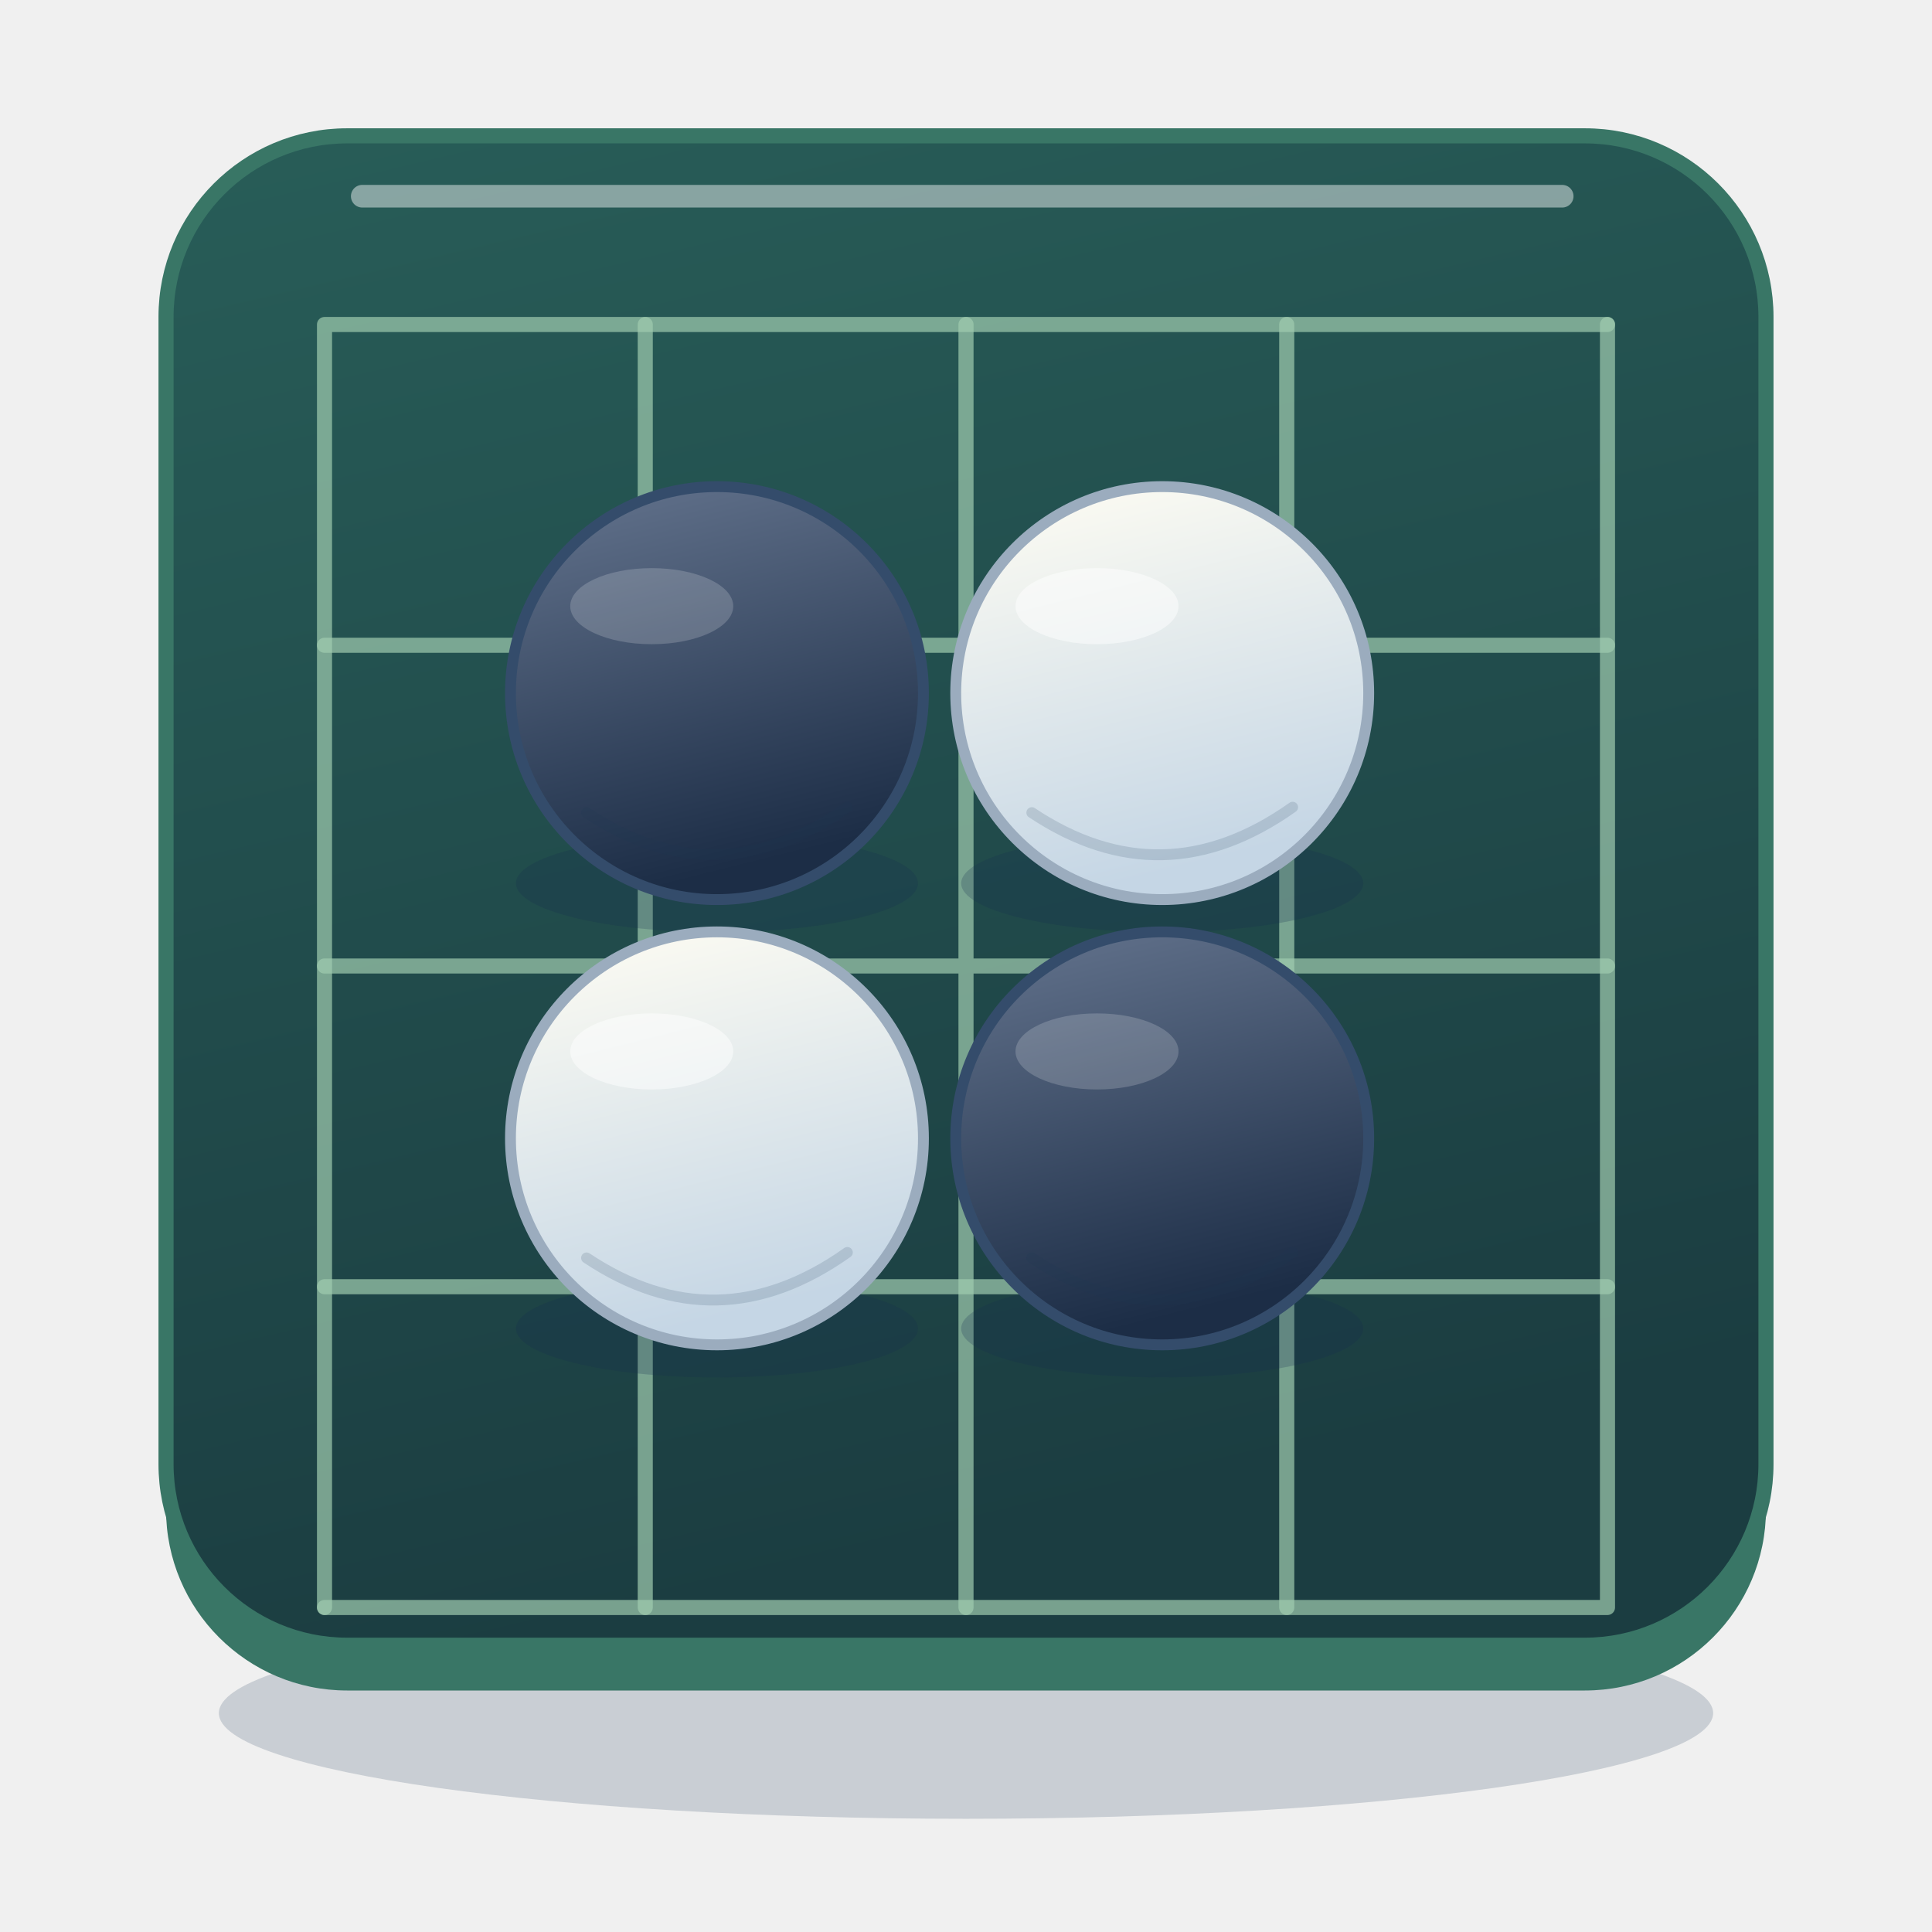
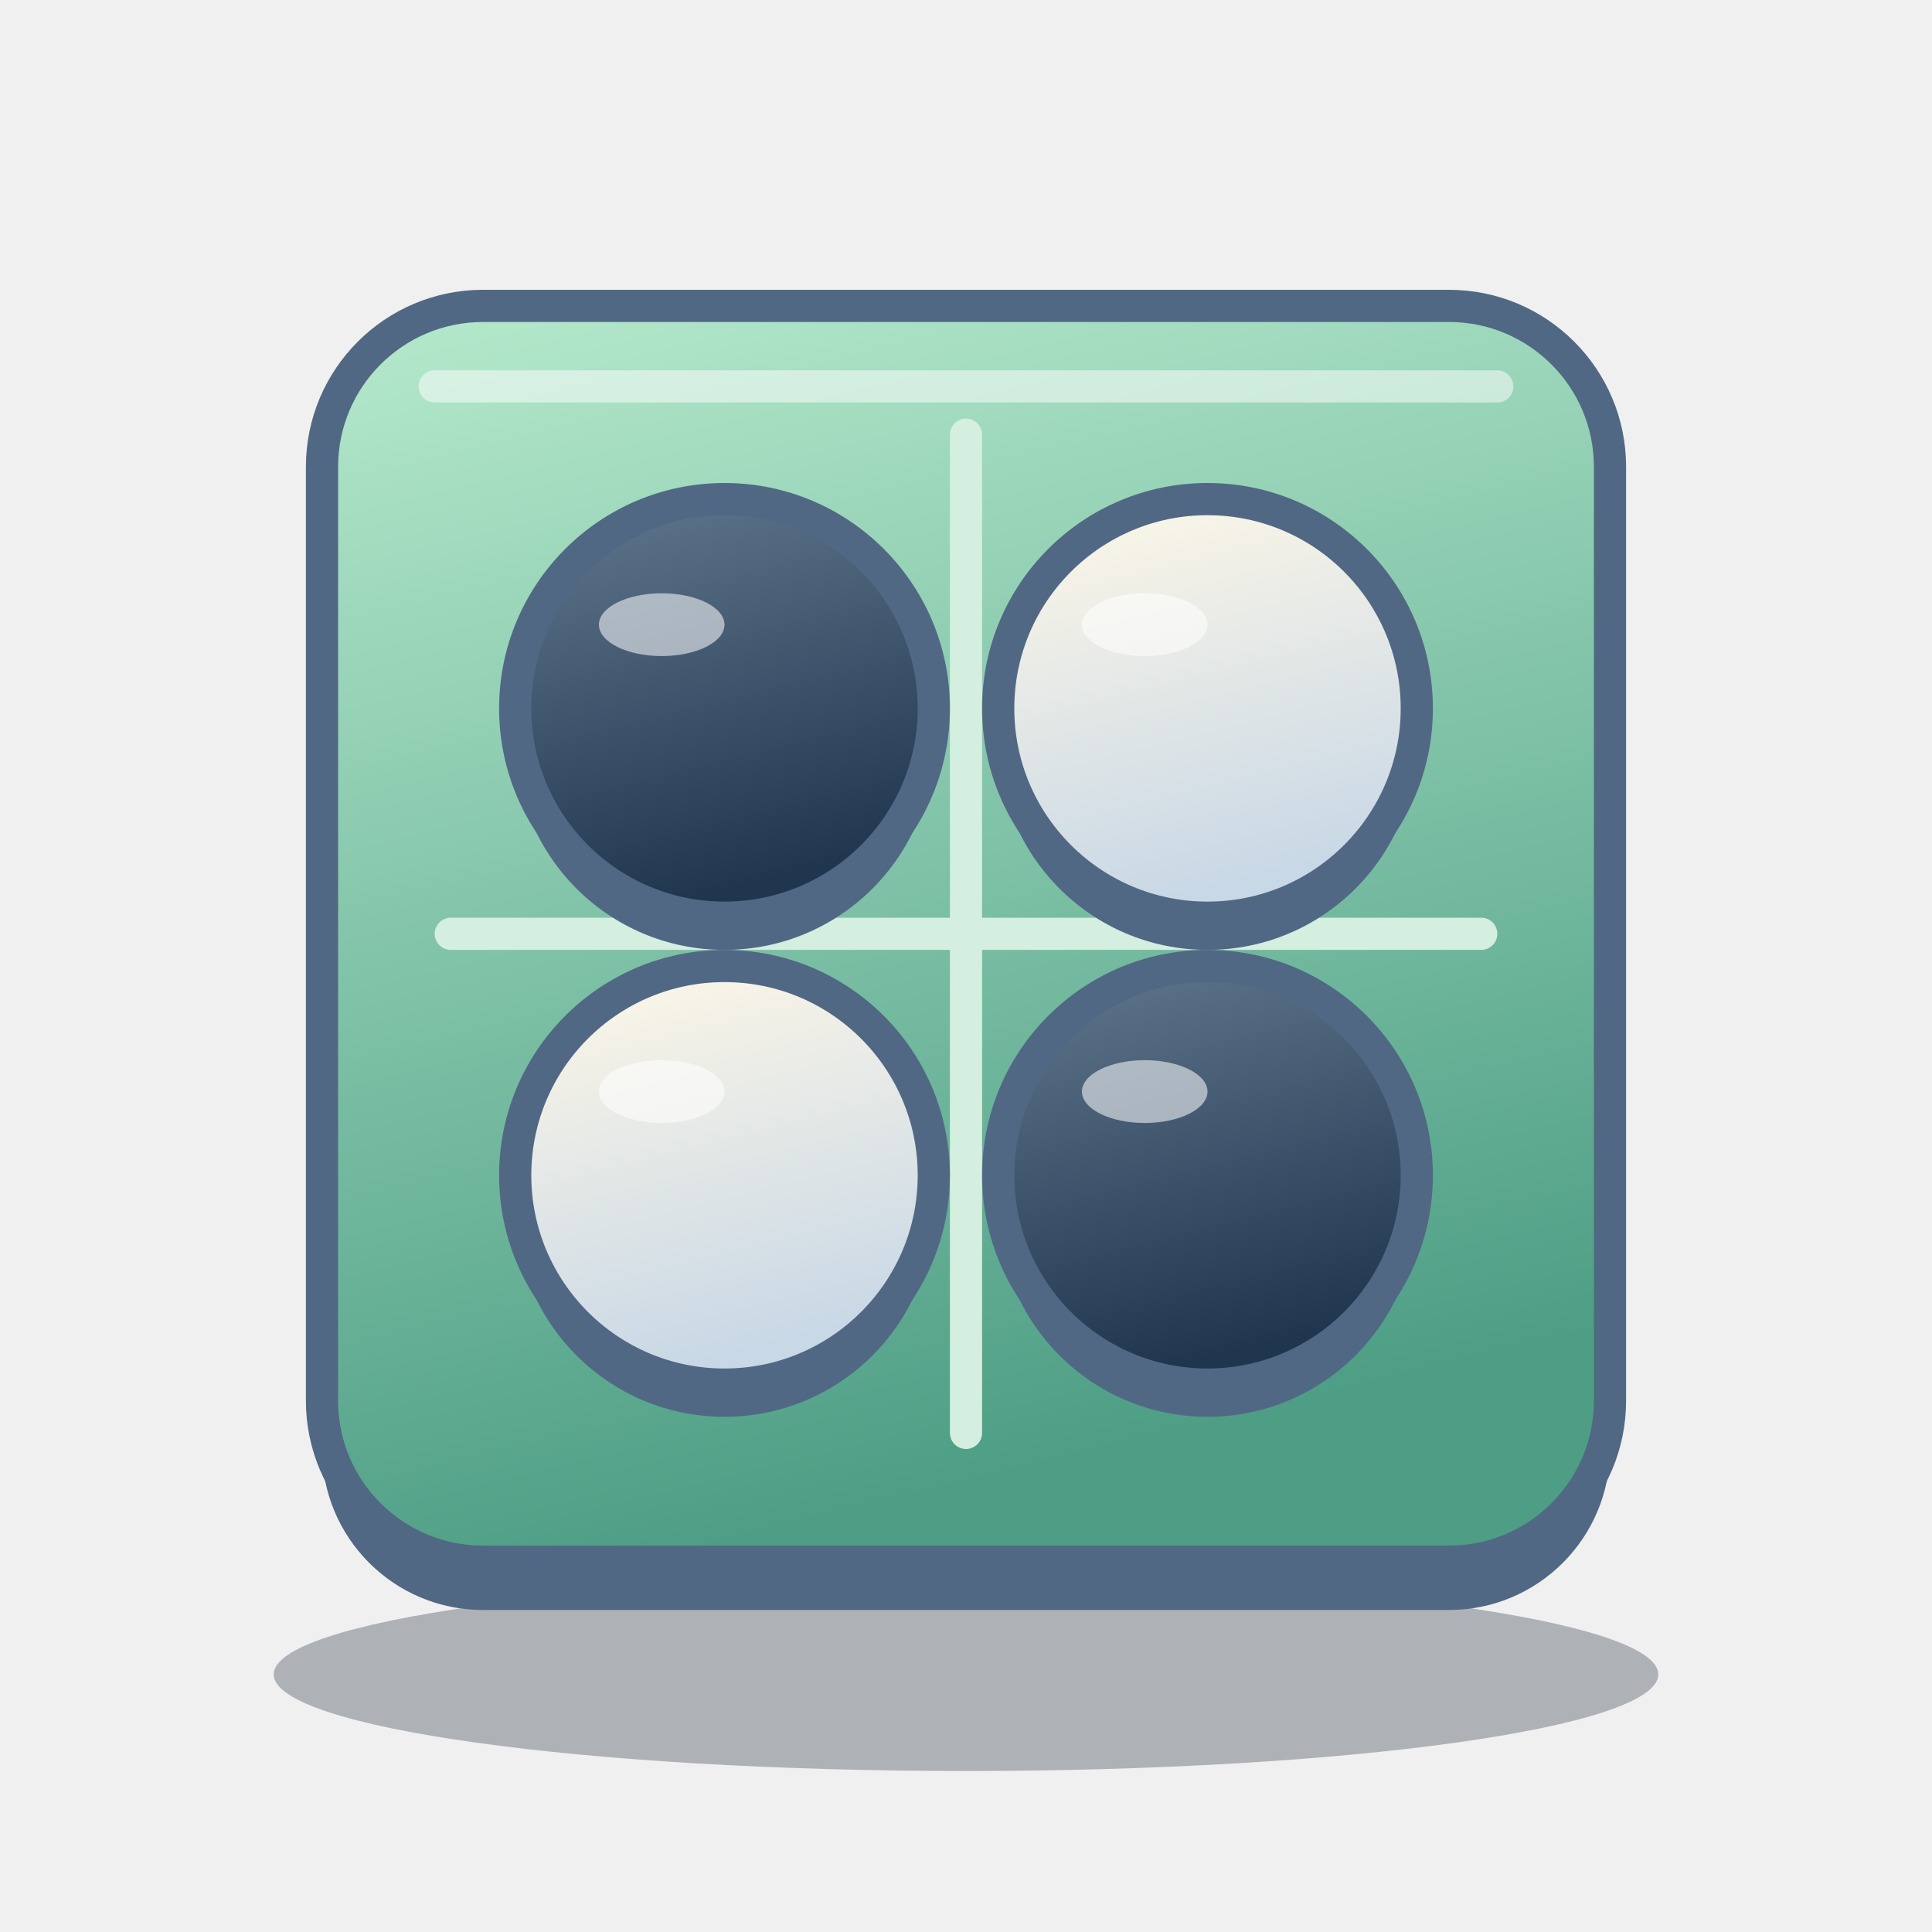
- <svg xmlns="http://www.w3.org/2000/svg" width="256" height="256" viewBox="0 0 256 256">
+ <svg xmlns="http://www.w3.org/2000/svg" width="120" height="120" viewBox="0 0 120 120">
  <defs>
    <linearGradient id="paper" x1="0" y1="0" x2=".25" y2="1">
-       <stop offset="0" stop-color="#253751" />
-       <stop offset="1" stop-color="#1B2C43" />
+       <stop stop-color="#30445F" />
+       <stop offset="1" stop-color="#1C2B42" />
+     </linearGradient>
+     <linearGradient id="blue" x1="0" y1="0" x2=".25" y2="1">
+       <stop stop-color="#9AD2F7" />
+       <stop offset="1" stop-color="#397ACB" />
+     </linearGradient>
+     <linearGradient id="coral" x1="0" y1="0" x2=".25" y2="1">
+       <stop stop-color="#FFC0A5" />
+       <stop offset="1" stop-color="#CF645F" />
+     </linearGradient>
+     <linearGradient id="gold" x1="0" y1="0" x2=".25" y2="1">
+       <stop stop-color="#FFE7AD" />
+       <stop offset="1" stop-color="#D7A04A" />
+     </linearGradient>
+     <linearGradient id="mint" x1="0" y1="0" x2=".25" y2="1">
+       <stop stop-color="#B7EACD" />
+       <stop offset="1" stop-color="#4D9E85" />
+     </linearGradient>
+     <linearGradient id="violet" x1="0" y1="0" x2=".25" y2="1">
+       <stop stop-color="#DCD2FA" />
+       <stop offset="1" stop-color="#8470C2" />
+     </linearGradient>
+     <linearGradient id="cyan" x1="0" y1="0" x2=".25" y2="1">
+       <stop stop-color="#B8EDF1" />
+       <stop offset="1" stop-color="#4AA3BF" />
    </linearGradient>
    <linearGradient id="wood" x1="0" y1="0" x2=".25" y2="1">
-       <stop offset="0" stop-color="#96704E" />
-       <stop offset="1" stop-color="#674D39" />
+       <stop stop-color="#9F7754" />
+       <stop offset="1" stop-color="#6C4F3C" />
    </linearGradient>
-     <linearGradient id="blue" x1="0" y1="0" x2=".25" y2="1">
-       <stop offset="0" stop-color="#7BBFF3" />
-       <stop offset="1" stop-color="#3974CD" />
+     <linearGradient id="metal" x1="0" y1="0" x2=".25" y2="1">
+       <stop stop-color="#DBEAF2" />
+       <stop offset="1" stop-color="#6386A8" />
    </linearGradient>
-     <linearGradient id="coral" x1="0" y1="0" x2=".25" y2="1">
-       <stop offset="0" stop-color="#FFB79B" />
-       <stop offset="1" stop-color="#D36663" />
+     <linearGradient id="ink" x1="0" y1="0" x2=".25" y2="1">
+       <stop stop-color="#62788E" />
+       <stop offset="1" stop-color="#20364F" />
    </linearGradient>
-     <linearGradient id="gold" x1="0" y1="0" x2=".25" y2="1">
-       <stop offset="0" stop-color="#FFE3A0" />
-       <stop offset="1" stop-color="#D69A4B" />
-     </linearGradient>
-     <linearGradient id="mint" x1="0" y1="0" x2=".25" y2="1">
-       <stop offset="0" stop-color="#AAE2C9" />
-       <stop offset="1" stop-color="#58A891" />
-     </linearGradient>
-     <linearGradient id="violet" x1="0" y1="0" x2=".25" y2="1">
-       <stop offset="0" stop-color="#CBC0F6" />
-       <stop offset="1" stop-color="#8574C2" />
-     </linearGradient>
-     <linearGradient id="darkstone" x1="0" y1="0" x2=".25" y2="1">
-       <stop offset="0" stop-color="#64748E" />
-       <stop offset="1" stop-color="#1C2D46" />
-     </linearGradient>
-     <linearGradient id="whitestone" x1="0" y1="0" x2=".25" y2="1">
-       <stop offset="0" stop-color="#FFFDF3" />
-       <stop offset="1" stop-color="#C5D6E5" />
-     </linearGradient>
-     <linearGradient id="jade" x1="0" y1="0" x2=".25" y2="1">
-       <stop offset="0" stop-color="#285D58" />
-       <stop offset="1" stop-color="#1B3D41" />
-     </linearGradient>
-     <linearGradient id="night" x1="0" y1="0" x2=".25" y2="1">
-       <stop offset="0" stop-color="#365983" />
-       <stop offset="1" stop-color="#182C49" />
-     </linearGradient>
-     <linearGradient id="glow" x1="0" y1="0" x2=".25" y2="1">
-       <stop offset="0" stop-color="#FFF5CA" />
-       <stop offset="1" stop-color="#F1C16D" />
-     </linearGradient>
-     <linearGradient id="tile" x1="0" y1="0" x2=".25" y2="1">
-       <stop offset="0" stop-color="#304D70" />
-       <stop offset="1" stop-color="#1D314B" />
+     <linearGradient id="ivory" x1="0" y1="0" x2=".25" y2="1">
+       <stop stop-color="#FFF8E7" />
+       <stop offset="1" stop-color="#C9D8E6" />
    </linearGradient>
  </defs>
-   <ellipse cx="128" cy="227" rx="99" ry="14" fill="#183251" opacity="0.18" />
-   <g transform="translate(19 16) scale(1) rotate(0)">
-     <rect x="3" y="8" width="212" height="200" rx="24" fill="#397666" stroke="none" stroke-width="2" />
-     <rect x="3" y="2" width="212" height="200" rx="24" fill="url(#jade)" stroke="#397666" stroke-width="2" />
-     <path d="M29 10H188" fill="none" stroke="#FFFFFF" stroke-width="3" opacity="0.45" stroke-linecap="round" stroke-linejoin="round" />
-   </g>
-   <path d="M43 43H213M43 43V213" fill="none" stroke="#A0CCAF" stroke-width="2" opacity="0.7" stroke-linecap="round" stroke-linejoin="round" />
-   <path d="M43 85.5H213M85.5 43V213" fill="none" stroke="#A0CCAF" stroke-width="2" opacity="0.7" stroke-linecap="round" stroke-linejoin="round" />
-   <path d="M43 128H213M128 43V213" fill="none" stroke="#A0CCAF" stroke-width="2" opacity="0.7" stroke-linecap="round" stroke-linejoin="round" />
-   <path d="M43 170.5H213M170.5 43V213" fill="none" stroke="#A0CCAF" stroke-width="2" opacity="0.7" stroke-linecap="round" stroke-linejoin="round" />
-   <path d="M43 213H213M213 43V213" fill="none" stroke="#A0CCAF" stroke-width="2" opacity="0.7" stroke-linecap="round" stroke-linejoin="round" />
-   <g transform="translate(59 58) scale(0.72) rotate(0)">
-     <ellipse cx="50" cy="82" rx="37" ry="9" fill="#132B4C" opacity="0.22" />
-     <circle cx="50" cy="47" r="38" fill="url(#darkstone)" stroke="#344C6B" stroke-width="2" />
-     <ellipse cx="38" cy="31" rx="15" ry="7" fill="#FFFFFF" opacity="0.18" />
-     <path d="M26 69Q50 85 74 68" fill="none" stroke="#183352" stroke-width="2" opacity="0.15" stroke-linecap="round" stroke-linejoin="round" />
-   </g>
-   <g transform="translate(118 58) scale(0.72) rotate(0)">
-     <ellipse cx="50" cy="82" rx="37" ry="9" fill="#132B4C" opacity="0.22" />
-     <circle cx="50" cy="47" r="38" fill="url(#whitestone)" stroke="#9BACBE" stroke-width="2" />
-     <ellipse cx="38" cy="31" rx="15" ry="7" fill="#FFFFFF" opacity="0.48" />
-     <path d="M26 69Q50 85 74 68" fill="none" stroke="#183352" stroke-width="2" opacity="0.15" stroke-linecap="round" stroke-linejoin="round" />
-   </g>
-   <g transform="translate(59 117) scale(0.72) rotate(0)">
-     <ellipse cx="50" cy="82" rx="37" ry="9" fill="#132B4C" opacity="0.22" />
-     <circle cx="50" cy="47" r="38" fill="url(#whitestone)" stroke="#9BACBE" stroke-width="2" />
-     <ellipse cx="38" cy="31" rx="15" ry="7" fill="#FFFFFF" opacity="0.48" />
-     <path d="M26 69Q50 85 74 68" fill="none" stroke="#183352" stroke-width="2" opacity="0.15" stroke-linecap="round" stroke-linejoin="round" />
-   </g>
-   <g transform="translate(118 117) scale(0.72) rotate(0)">
-     <ellipse cx="50" cy="82" rx="37" ry="9" fill="#132B4C" opacity="0.22" />
-     <circle cx="50" cy="47" r="38" fill="url(#darkstone)" stroke="#344C6B" stroke-width="2" />
-     <ellipse cx="38" cy="31" rx="15" ry="7" fill="#FFFFFF" opacity="0.18" />
-     <path d="M26 69Q50 85 74 68" fill="none" stroke="#183352" stroke-width="2" opacity="0.15" stroke-linecap="round" stroke-linejoin="round" />
+   <ellipse cx="60" cy="104" rx="43" ry="6" fill="#050F21" opacity="0.28" />
+   <g transform="translate(10 9) scale(1) rotate(0 50 50)">
+     <rect x="10" y="13" width="80" height="78" rx="10" fill="#516884" stroke="none" stroke-width="2" />
+     <rect x="10" y="10" width="80" height="78" rx="10" fill="url(#mint)" stroke="#516884" stroke-width="2" />
+     <path d="M17 15H83" fill="none" stroke="#FFFFFF" stroke-width="2" stroke-linecap="round" stroke-linejoin="round" opacity="0.5" />
+     <path d="M50 18V80M18 49H82" fill="none" stroke="#D4EEDF" stroke-width="2" stroke-linecap="round" stroke-linejoin="round" opacity="1" />
+     <circle cx="35" cy="37" r="13" fill="#516884" stroke="none" stroke-width="2" />
+     <circle cx="35" cy="35" r="13" fill="url(#ink)" stroke="#516884" stroke-width="2" />
+     <ellipse cx="31.1" cy="29.8" rx="3.9" ry="1.95" fill="#FFFFFF" opacity="0.55" />
+     <circle cx="65" cy="37" r="13" fill="#516884" stroke="none" stroke-width="2" />
+     <circle cx="65" cy="35" r="13" fill="url(#ivory)" stroke="#516884" stroke-width="2" />
+     <ellipse cx="61.1" cy="29.8" rx="3.9" ry="1.95" fill="#FFFFFF" opacity="0.55" />
+     <circle cx="35" cy="66" r="13" fill="#516884" stroke="none" stroke-width="2" />
+     <circle cx="35" cy="64" r="13" fill="url(#ivory)" stroke="#516884" stroke-width="2" />
+     <ellipse cx="31.1" cy="58.8" rx="3.9" ry="1.95" fill="#FFFFFF" opacity="0.55" />
+     <circle cx="65" cy="66" r="13" fill="#516884" stroke="none" stroke-width="2" />
+     <circle cx="65" cy="64" r="13" fill="url(#ink)" stroke="#516884" stroke-width="2" />
+     <ellipse cx="61.1" cy="58.8" rx="3.9" ry="1.95" fill="#FFFFFF" opacity="0.55" />
  </g>
</svg>
